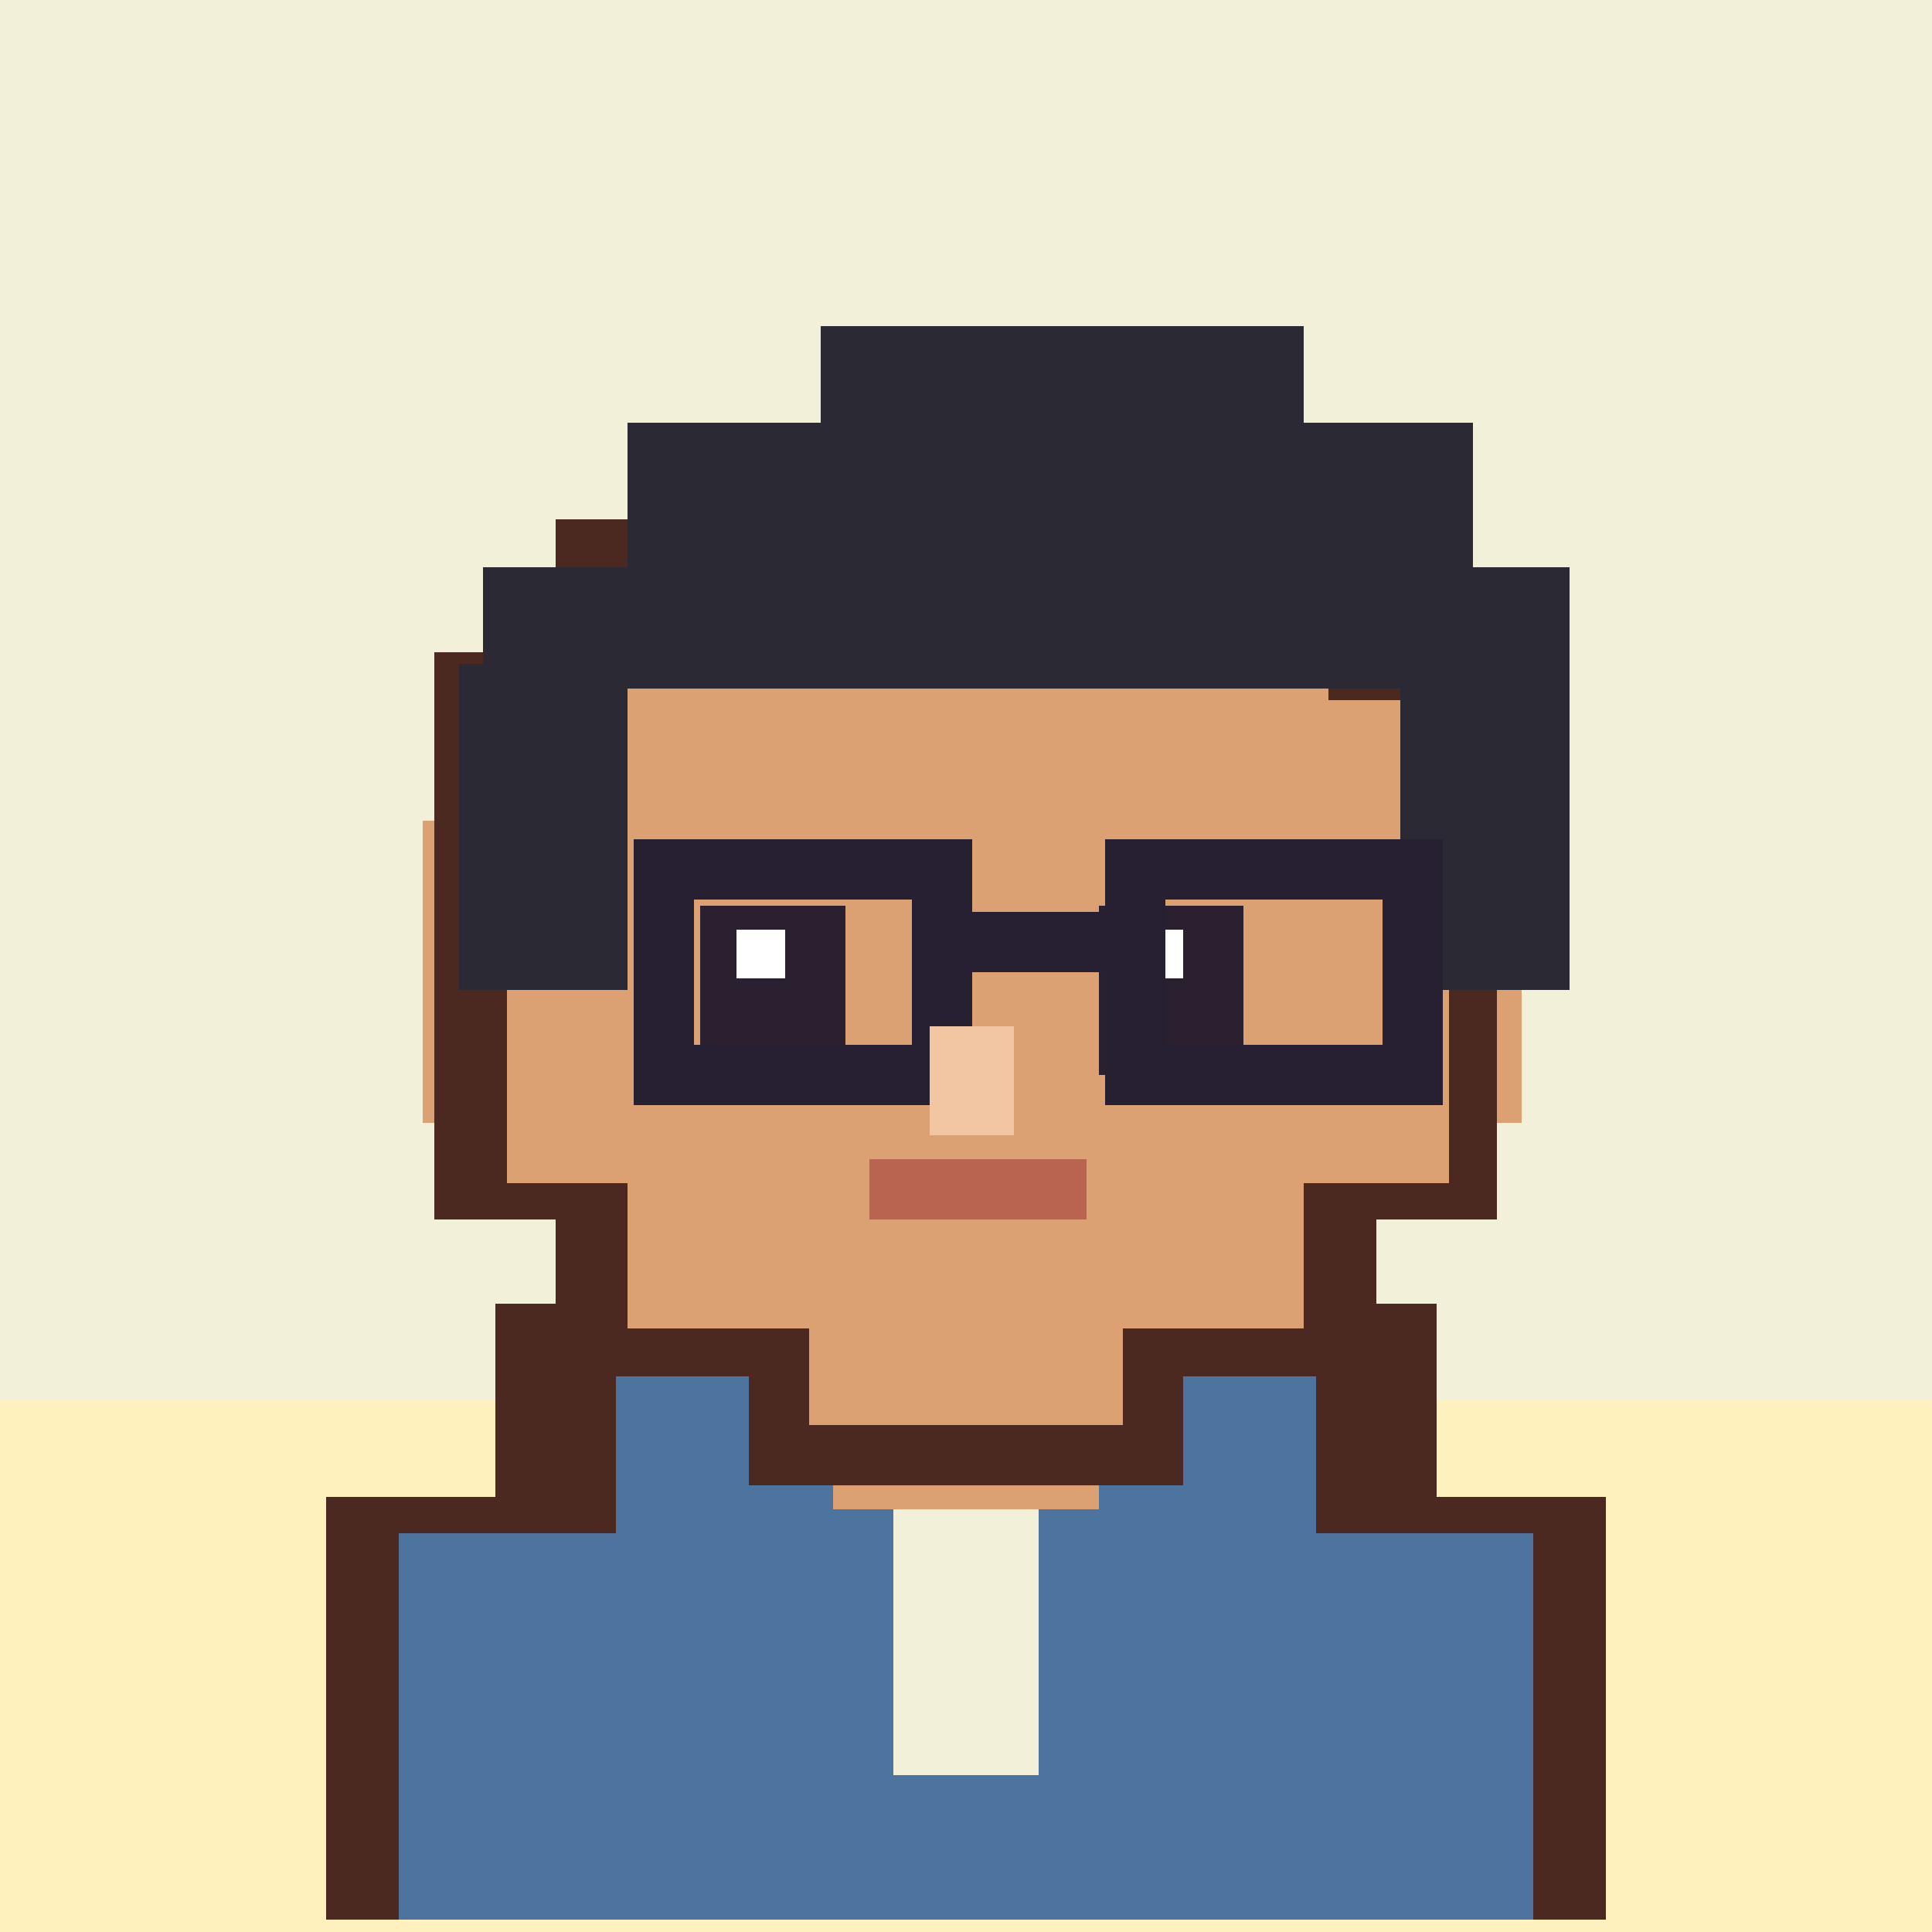
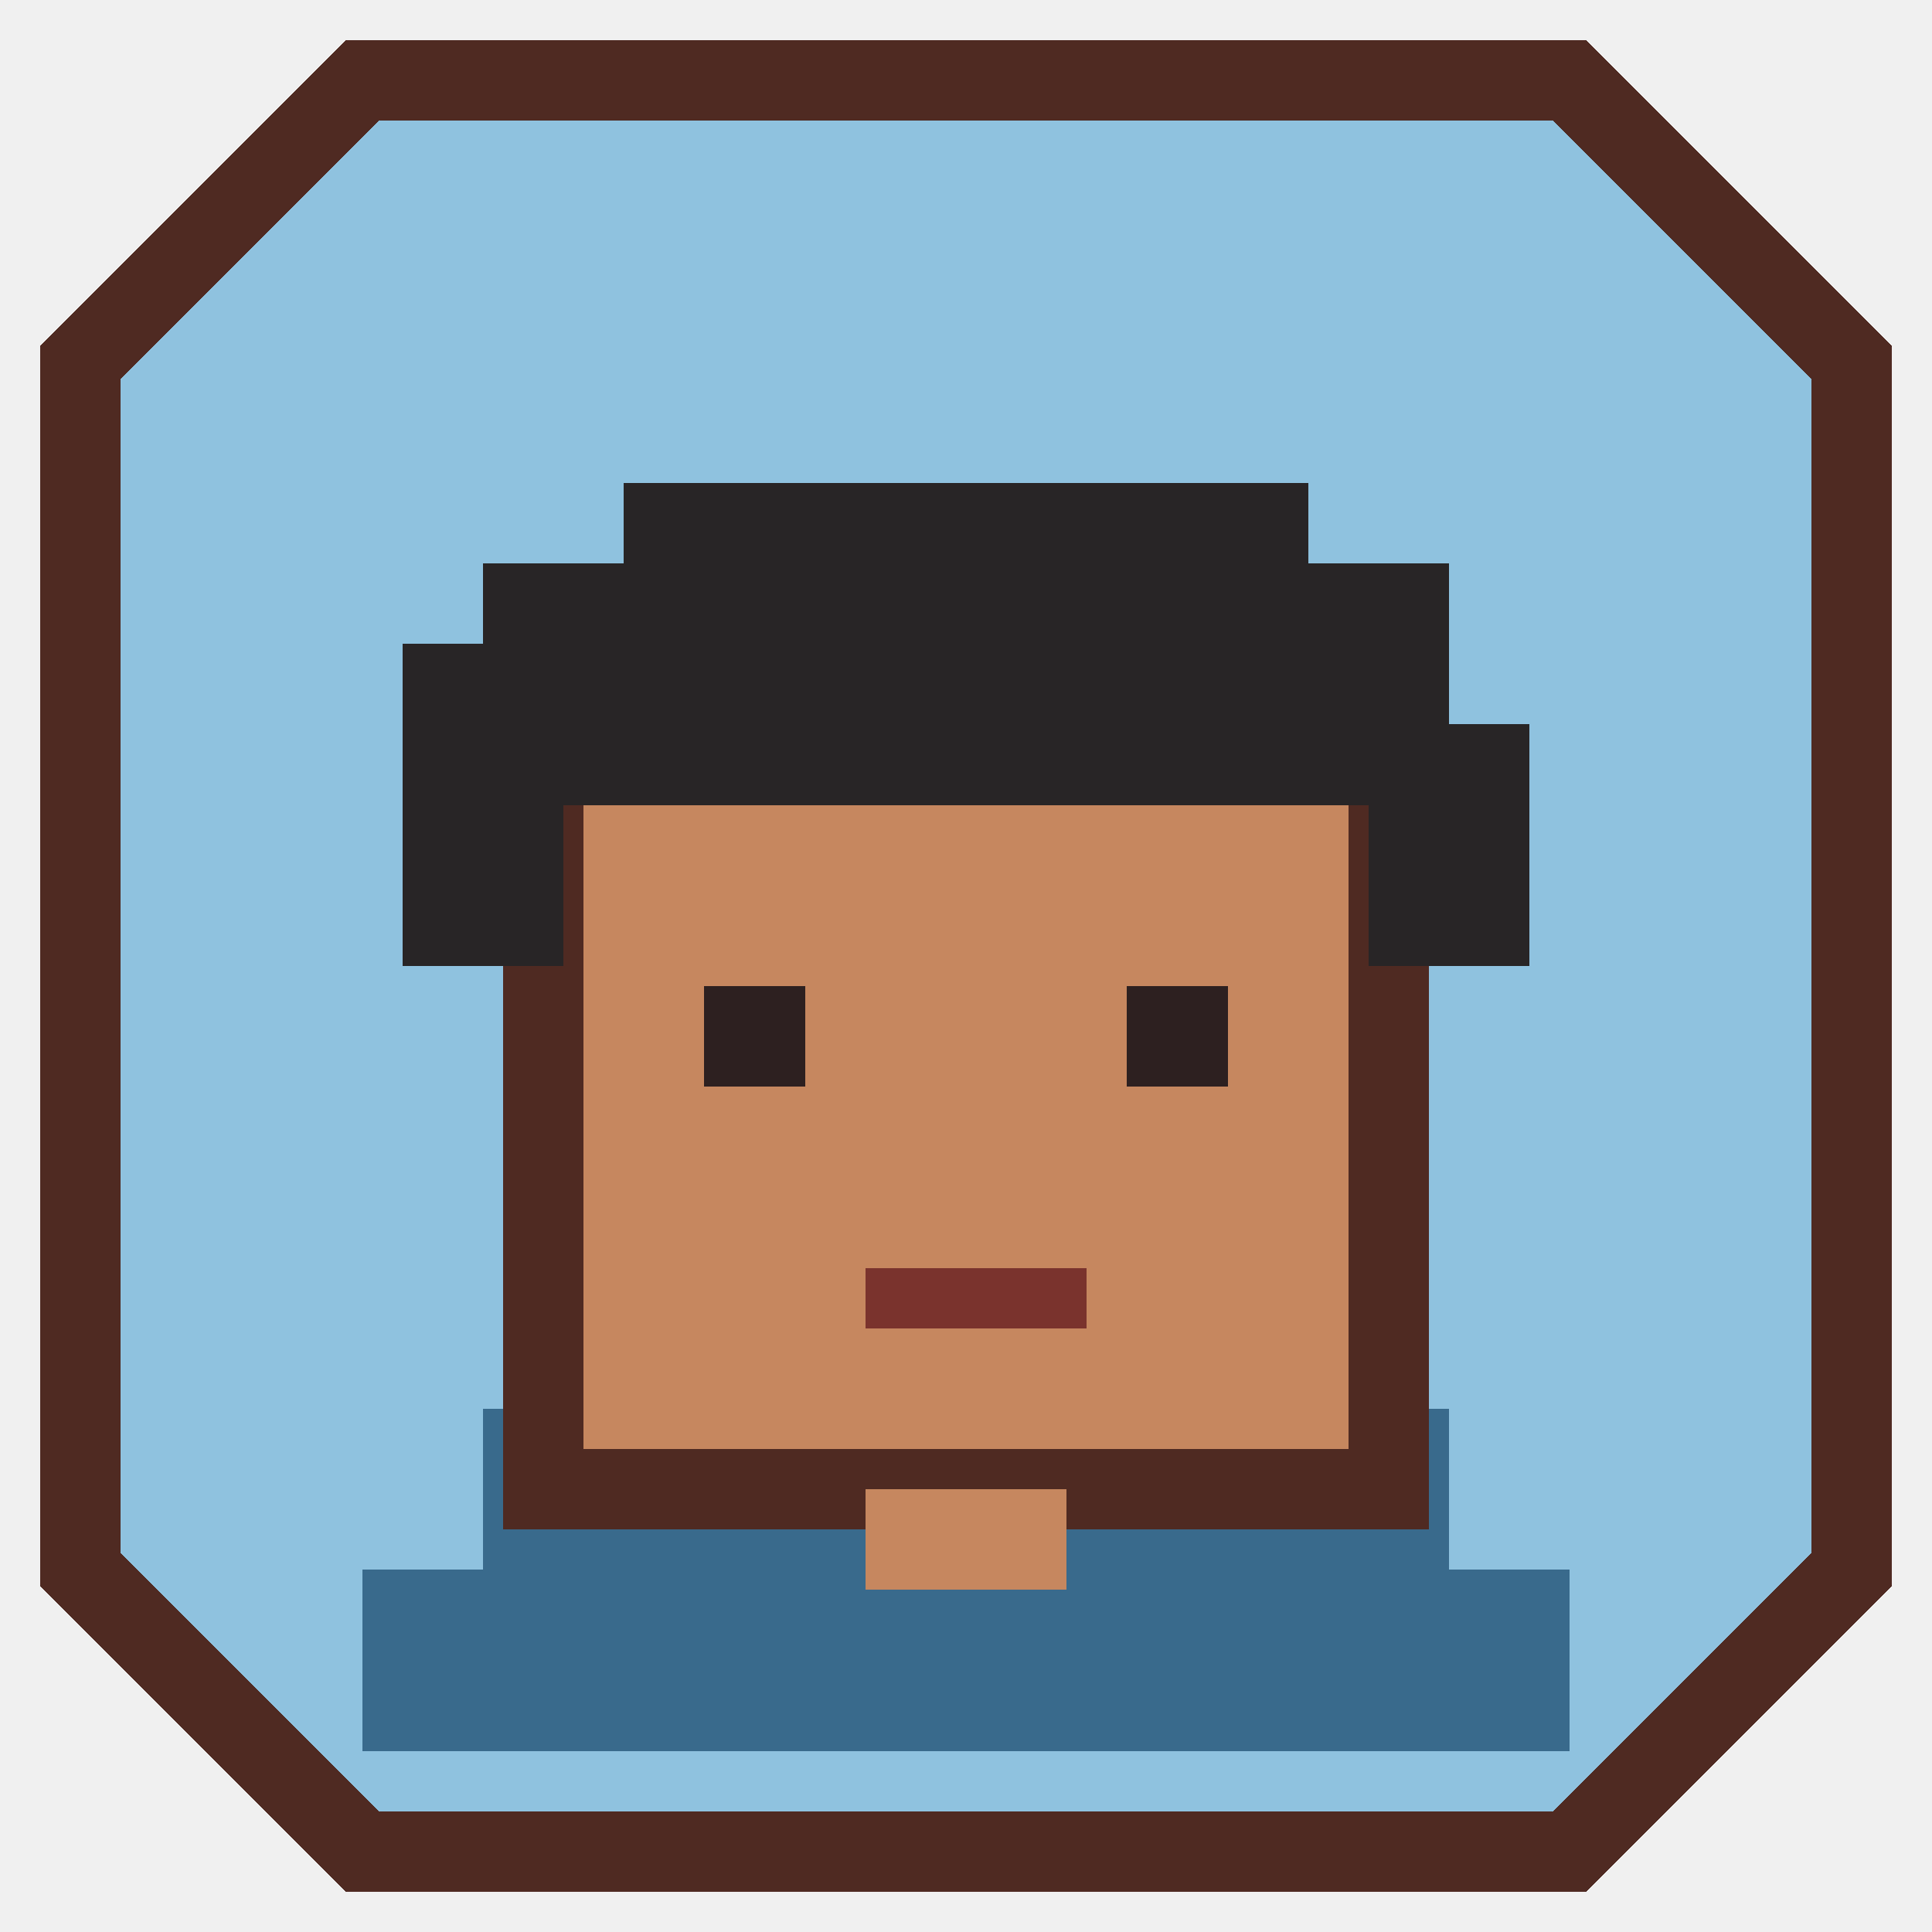
- <svg xmlns="http://www.w3.org/2000/svg" viewBox="0 0 160 160" shape-rendering="crispEdges">
-   <path fill="#f2f0d8" d="M0 0h160v160H0z" />
-   <path fill="#fff1bd" d="M0 116h160v44H0z" />
-   <path fill="#4b2921" d="M27 159v-35h14v-16h78v16h14v35z" />
-   <path fill="#4d739f" d="M33 159v-32h18v-14h58v14h18v32z" />
-   <path fill="#f2f0d8" d="M74 113h12v34H74z" />
-   <path fill="#dba173" d="M69 103h22v22H69zM35 68h17v25H35zm73 0h18v25h-18z" />
-   <path fill="#4b2921" d="M46 43h68v11h10v47h-10v13H98v9H62v-9H46v-13H36V54h10z" />
-   <path fill="#dba173" d="M50 48h60v10h10v40h-12v12H93v8H67v-8H52V98H42V58h8z" />
-   <path fill="#2b2934" d="M40 47h12V35h16V27h40v8h14v12h8v35h-14V57H52v25H38V55h2z" />
-   <path fill="#2a2030" d="M58 75h12v14H58zm33 0h12v14H91z" />
-   <path fill="#fff" d="M61 77h4v4h-4zm33 0h4v4h-4z" />
-   <g fill="none" stroke="#272033" stroke-width="5">
-     <path d="M55 72h23v17H55zm39 0h23v17H94zM78 78h16" />
-   </g>
-   <path fill="#b86451" d="M72 96h18v5H72z" />
-   <path fill="#f3c6a3" d="M77 85h7v9h-7z" />
+ <svg xmlns="http://www.w3.org/2000/svg" viewBox="0 0 96 96" shape-rendering="crispEdges">
+   <path fill="#8FC2DF" stroke="#4F2A22" stroke-width="4" d="M18 4h60l14 14v60L78 92H18L4 78V18z" />
+   <rect x="24" y="70" width="48" height="17" fill="#396A8C" />
+   <rect x="18" y="78" width="60" height="9" fill="#396A8C" />
+   <rect x="27" y="36" width="42" height="38" fill="#C6875F" stroke="#4F2A22" stroke-width="4" />
+   <path fill="#282526" d="M24 28h48v8H76v12h-8V40H28v8h-8V32h4z" />
+   <rect x="31" y="24" width="34" height="8" fill="#282526" />
+   <rect x="35" y="49" width="5" height="5" fill="#2D2020" />
+   <rect x="56" y="49" width="5" height="5" fill="#2D2020" />
+   <rect x="43" y="63" width="11" height="3" fill="#7A332D" />
+   <rect x="43" y="74" width="10" height="5" fill="#C6875F" />
</svg>
